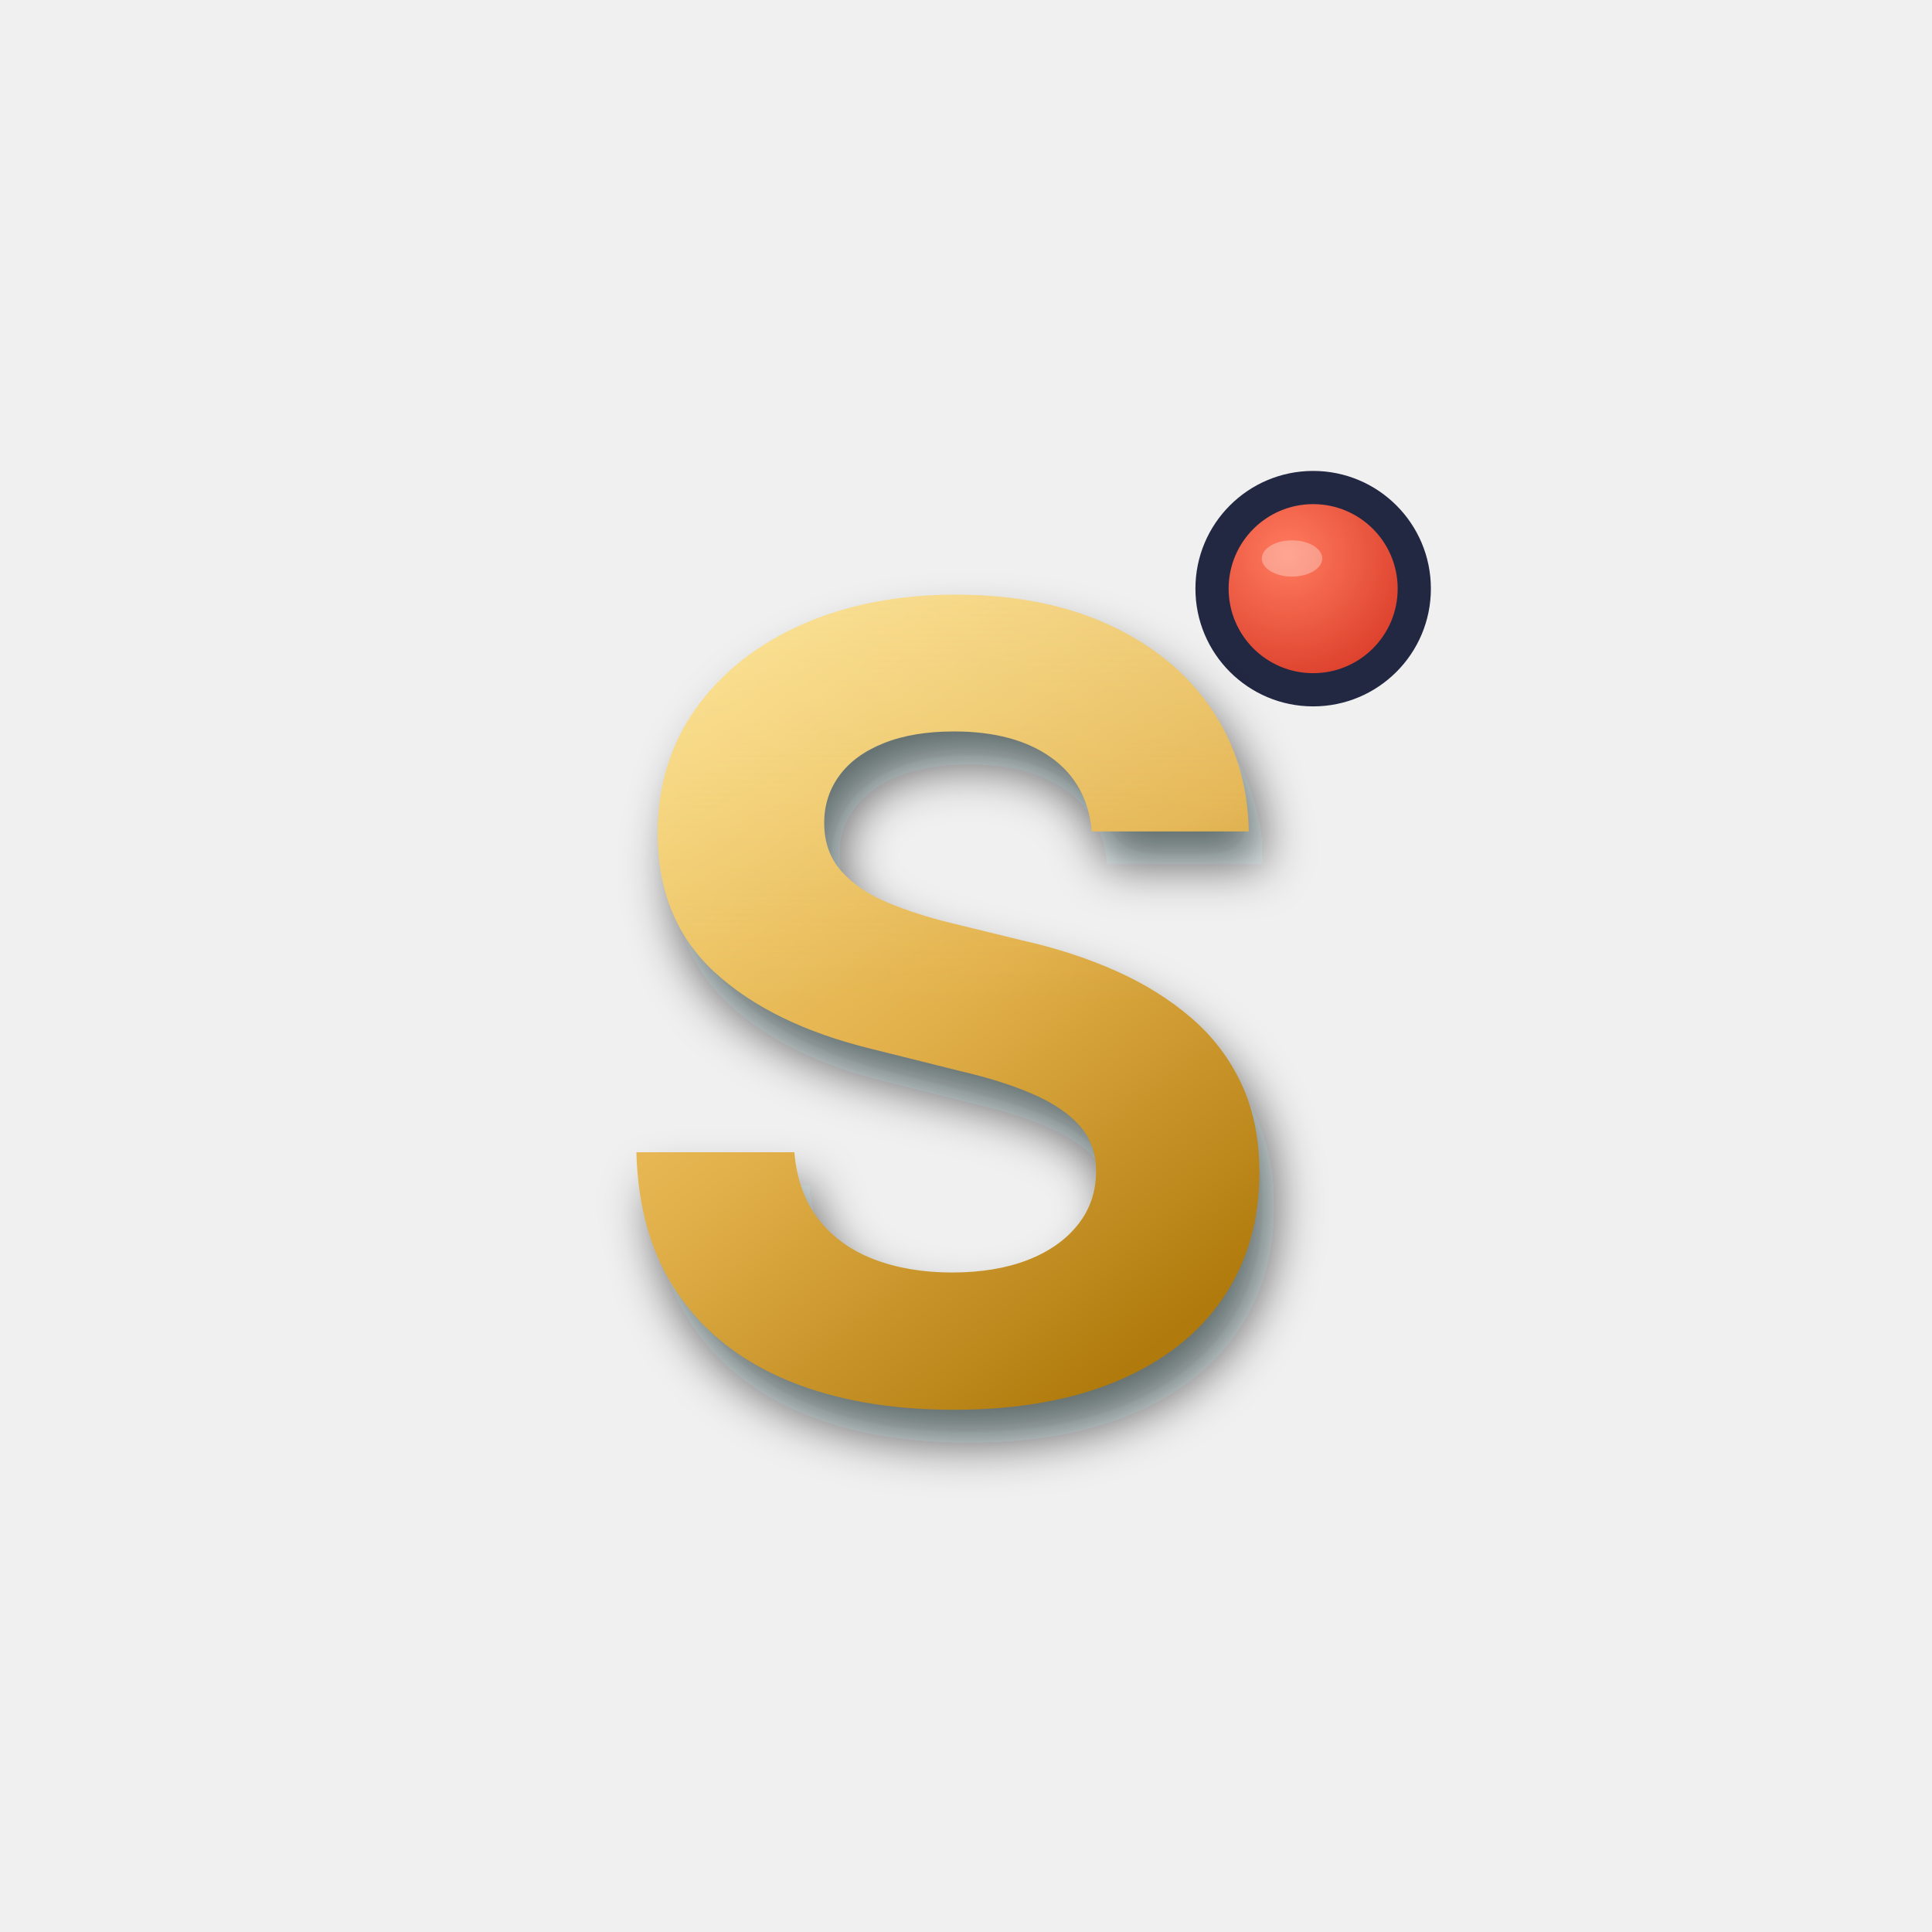
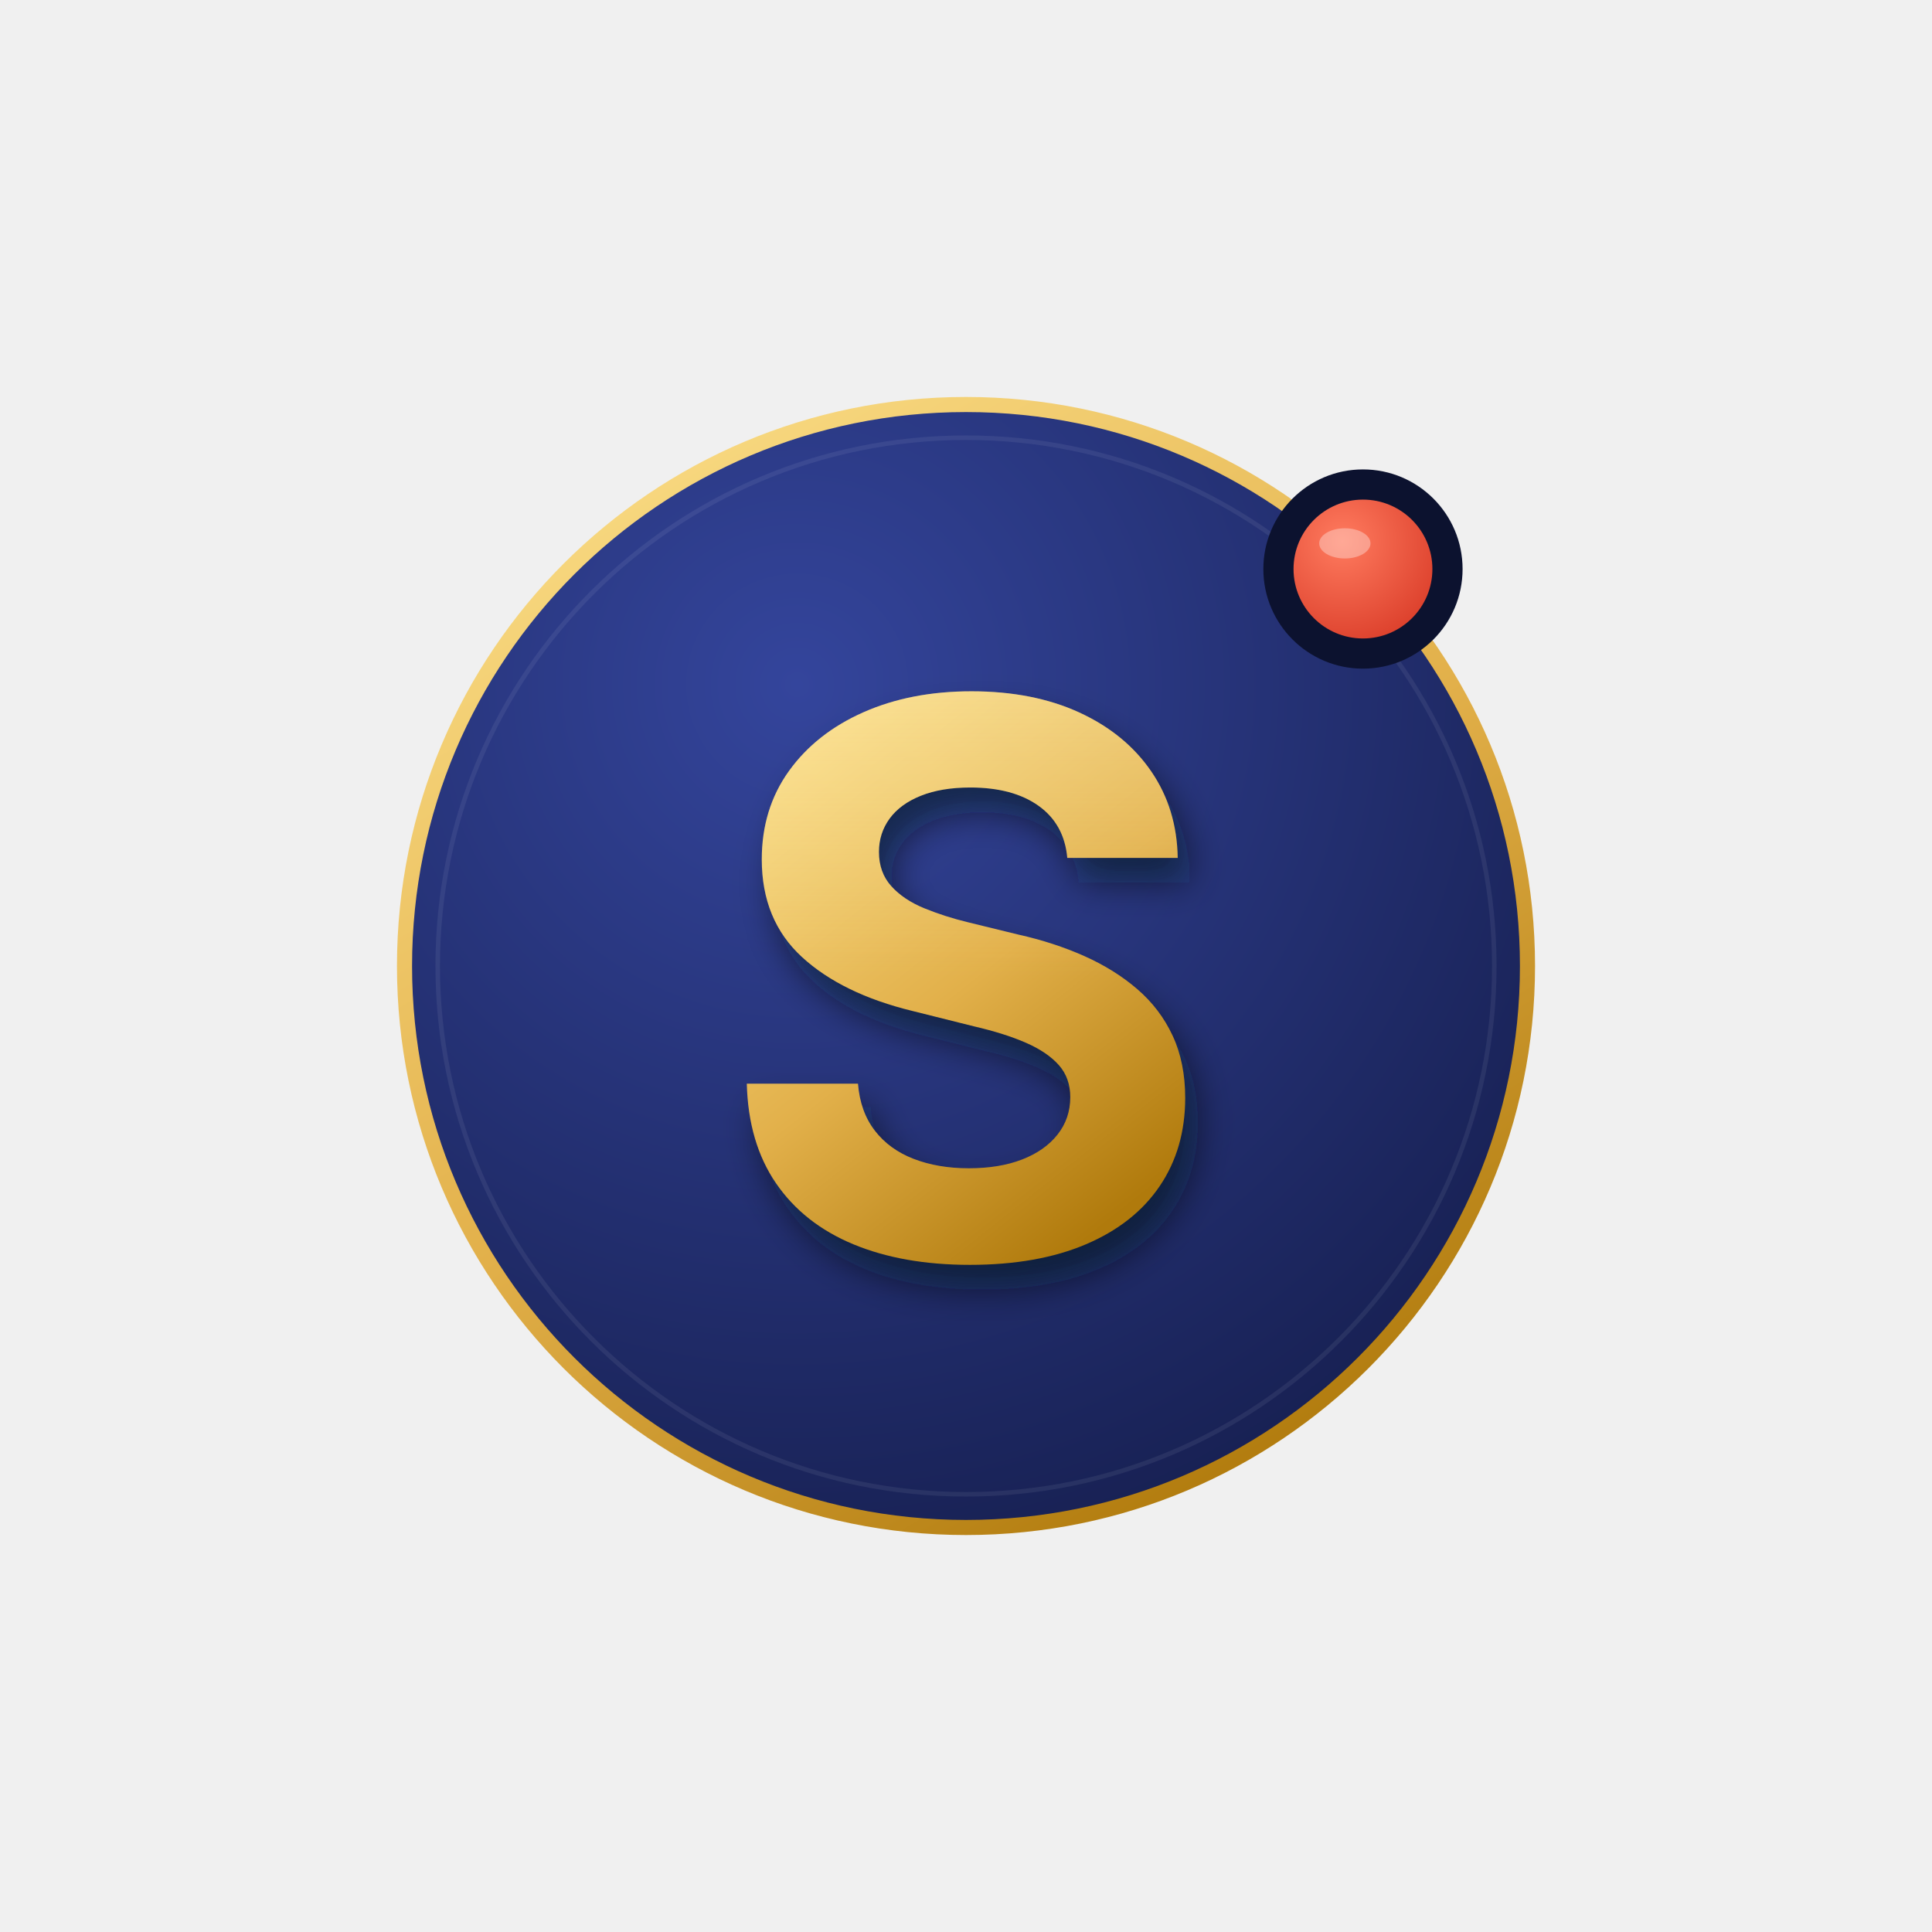
<svg xmlns="http://www.w3.org/2000/svg" viewBox="0 0 1024 1024" width="1024" height="1024">
  <defs>
    <linearGradient id="bg" x1="0" y1="0" x2="0.35" y2="1">
      <stop offset="0" stop-color="#2C3C8A" />
      <stop offset="1" stop-color="#0C122F" />
    </linearGradient>
    <radialGradient id="glow" cx="0.3" cy="0.2" r="0.7">
-       <stop offset="0" stop-color="#8E9CDA" stop-opacity="0.30" />
+       <stop offset="0" stop-color="#8E9CDA" stop-opacity="0.26" />
      <stop offset="1" stop-color="#8E9CDA" stop-opacity="0" />
+     </radialGradient>
+     <radialGradient id="disc" cx="0.35" cy="0.25" r="0.9">
+       <stop offset="0" stop-color="#34459C" />
+       <stop offset="1" stop-color="#141C4A" />
    </radialGradient>
    <linearGradient id="gold" x1="0.1" y1="0" x2="0.7" y2="1">
      <stop offset="0" stop-color="#FCE08A" />
      <stop offset="0.55" stop-color="#E2B04A" />
      <stop offset="1" stop-color="#B07A0C" />
    </linearGradient>
    <linearGradient id="edge" x1="0" y1="0" x2="0" y2="1">
      <stop offset="0" stop-color="#FFF4C8" stop-opacity="0.9" />
      <stop offset="0.5" stop-color="#FFF4C8" stop-opacity="0" />
    </linearGradient>
    <radialGradient id="red" cx="0.35" cy="0.3" r="0.8">
      <stop offset="0" stop-color="#FF7B5F" />
      <stop offset="1" stop-color="#DB3E2A" />
    </radialGradient>
    <filter id="soft" x="-10%" y="-10%" width="130%" height="130%">
-       <feGaussianBlur stdDeviation="16" />
+       <feGaussianBlur stdDeviation="12" />
    </filter>
  </defs>
  <g transform="translate(512 512) scale(0.8) translate(-512 -512)">
-     <path d="M503.701 806.0Q440.607 806.0 393.903 786.614Q347.2 767.227 321.116 729.159Q295.033 691.091 293.623 635.399H398.309Q400.424 661.836 414.171 679.636Q427.918 697.436 450.829 706.248Q473.74 715.06 502.644 715.06Q531.547 715.06 552.872 706.777Q574.197 698.493 586.181 683.337Q598.166 668.18 598.166 648.089Q598.166 630.112 587.415 617.952Q576.664 605.791 556.573 596.979Q536.482 588.167 507.578 581.47L449.772 567.018Q383.153 550.804 345.437 516.085Q307.722 481.366 307.722 424.264Q307.722 376.679 333.277 341.078Q358.832 305.478 403.42 285.739Q448.009 266 505.111 266Q563.27 266 606.625 285.915Q649.98 305.83 674.302 341.255Q698.623 376.679 699.328 422.854H595.346Q592.526 391.131 568.381 373.859Q544.236 356.587 504.054 356.587Q476.913 356.587 457.526 364.342Q438.14 372.097 428.094 385.843Q418.048 399.59 418.048 417.214Q418.048 436.601 429.68 449.466Q441.312 462.332 460.698 470.262Q480.085 478.193 501.939 483.48L549.523 495.112Q582.657 502.514 611.208 515.204Q639.758 527.893 661.26 546.398Q682.761 564.903 694.569 590.282Q706.377 615.661 706.377 648.794Q706.377 696.379 682.409 731.803Q658.44 767.227 612.97 786.614Q567.5 806.0 503.701 806.0Z" fill="#050819" fill-opacity="0.6" transform="translate(10 22)" filter="url(#soft)" />
-     <path d="M503.701 806.0Q440.607 806.0 393.903 786.614Q347.2 767.227 321.116 729.159Q295.033 691.091 293.623 635.399H398.309Q400.424 661.836 414.171 679.636Q427.918 697.436 450.829 706.248Q473.74 715.06 502.644 715.06Q531.547 715.06 552.872 706.777Q574.197 698.493 586.181 683.337Q598.166 668.18 598.166 648.089Q598.166 630.112 587.415 617.952Q576.664 605.791 556.573 596.979Q536.482 588.167 507.578 581.47L449.772 567.018Q383.153 550.804 345.437 516.085Q307.722 481.366 307.722 424.264Q307.722 376.679 333.277 341.078Q358.832 305.478 403.42 285.739Q448.009 266 505.111 266Q563.27 266 606.625 285.915Q649.98 305.83 674.302 341.255Q698.623 376.679 699.328 422.854H595.346Q592.526 391.131 568.381 373.859Q544.236 356.587 504.054 356.587Q476.913 356.587 457.526 364.342Q438.14 372.097 428.094 385.843Q418.048 399.59 418.048 417.214Q418.048 436.601 429.68 449.466Q441.312 462.332 460.698 470.262Q480.085 478.193 501.939 483.48L549.523 495.112Q582.657 502.514 611.208 515.204Q639.758 527.893 661.26 546.398Q682.761 564.903 694.569 590.282Q706.377 615.661 706.377 648.794Q706.377 696.379 682.409 731.803Q658.44 767.227 612.97 786.614Q567.5 806.0 503.701 806.0Z" fill="url(#gold)" />
-     <path d="M503.701 806.0Q440.607 806.0 393.903 786.614Q347.2 767.227 321.116 729.159Q295.033 691.091 293.623 635.399H398.309Q400.424 661.836 414.171 679.636Q427.918 697.436 450.829 706.248Q473.74 715.06 502.644 715.06Q531.547 715.06 552.872 706.777Q574.197 698.493 586.181 683.337Q598.166 668.18 598.166 648.089Q598.166 630.112 587.415 617.952Q576.664 605.791 556.573 596.979Q536.482 588.167 507.578 581.47L449.772 567.018Q383.153 550.804 345.437 516.085Q307.722 481.366 307.722 424.264Q307.722 376.679 333.277 341.078Q358.832 305.478 403.42 285.739Q448.009 266 505.111 266Q563.27 266 606.625 285.915Q649.98 305.83 674.302 341.255Q698.623 376.679 699.328 422.854H595.346Q592.526 391.131 568.381 373.859Q544.236 356.587 504.054 356.587Q476.913 356.587 457.526 364.342Q438.14 372.097 428.094 385.843Q418.048 399.59 418.048 417.214Q418.048 436.601 429.68 449.466Q441.312 462.332 460.698 470.262Q480.085 478.193 501.939 483.48L549.523 495.112Q582.657 502.514 611.208 515.204Q639.758 527.893 661.26 546.398Q682.761 564.903 694.569 590.282Q706.377 615.661 706.377 648.794Q706.377 696.379 682.409 731.803Q658.44 767.227 612.97 786.614Q567.5 806.0 503.701 806.0Z" fill="url(#edge)" fill-opacity="0.28" />
-   </g>
-   <g transform="translate(512 512) scale(0.8) translate(-512 -512)">
-     <circle cx="742" cy="262" r="78" fill="#0C122F" fill-opacity="0.9" />
-     <circle cx="742" cy="262" r="56" fill="url(#red)" />
-     <ellipse cx="728" cy="242" rx="20" ry="12" fill="#FFFFFF" fill-opacity="0.32" />
+     <circle cx="512" cy="512" r="372" fill="url(#disc)" />
+     <circle cx="512" cy="512" r="350" fill="none" stroke="#FFFFFF" stroke-opacity="0.07" stroke-width="3" />
+     <circle cx="512" cy="512" r="372" fill="none" stroke="url(#gold)" stroke-width="10" />
+     <path d="M514.604 710.0Q470.205 710.0 437.339 696.358Q404.474 682.715 386.119 655.927Q367.764 629.138 366.772 589.948H440.44Q441.928 608.551 451.602 621.077Q461.275 633.603 477.398 639.804Q493.521 646.005 513.86 646.005Q534.2 646.005 549.206 640.176Q564.213 634.347 572.646 623.681Q581.08 613.016 581.08 598.877Q581.08 586.227 573.514 577.67Q565.949 569.112 551.811 562.911Q537.672 556.71 517.333 551.997L476.654 541.828Q429.774 530.418 403.234 505.986Q376.693 481.554 376.693 441.371Q376.693 407.885 394.676 382.833Q412.659 357.781 444.037 343.89Q475.414 330 515.597 330Q556.523 330 587.033 344.014Q617.542 358.029 634.657 382.957Q651.772 407.885 652.268 440.379H579.095Q577.111 418.055 560.12 405.901Q543.129 393.747 514.852 393.747Q495.753 393.747 482.111 399.204Q468.469 404.661 461.399 414.334Q454.33 424.008 454.33 436.41Q454.33 450.052 462.516 459.106Q470.701 468.159 484.343 473.74Q497.986 479.321 513.364 483.042L546.85 491.227Q570.166 496.436 590.257 505.366Q610.349 514.295 625.479 527.317Q640.61 540.339 648.919 558.198Q657.228 576.057 657.228 599.373Q657.228 632.859 640.362 657.787Q623.495 682.715 591.497 696.358Q559.5 710.0 514.604 710.0Z" fill="#050819" fill-opacity="0.55" transform="translate(8 16)" filter="url(#soft)" />
+     <path d="M514.604 710.0Q470.205 710.0 437.339 696.358Q404.474 682.715 386.119 655.927Q367.764 629.138 366.772 589.948H440.44Q441.928 608.551 451.602 621.077Q461.275 633.603 477.398 639.804Q493.521 646.005 513.86 646.005Q534.2 646.005 549.206 640.176Q564.213 634.347 572.646 623.681Q581.08 613.016 581.08 598.877Q581.08 586.227 573.514 577.67Q565.949 569.112 551.811 562.911Q537.672 556.71 517.333 551.997L476.654 541.828Q429.774 530.418 403.234 505.986Q376.693 481.554 376.693 441.371Q376.693 407.885 394.676 382.833Q412.659 357.781 444.037 343.89Q475.414 330 515.597 330Q556.523 330 587.033 344.014Q617.542 358.029 634.657 382.957Q651.772 407.885 652.268 440.379H579.095Q577.111 418.055 560.12 405.901Q543.129 393.747 514.852 393.747Q495.753 393.747 482.111 399.204Q468.469 404.661 461.399 414.334Q454.33 424.008 454.33 436.41Q454.33 450.052 462.516 459.106Q470.701 468.159 484.343 473.74Q497.986 479.321 513.364 483.042L546.85 491.227Q570.166 496.436 590.257 505.366Q610.349 514.295 625.479 527.317Q640.61 540.339 648.919 558.198Q657.228 576.057 657.228 599.373Q657.228 632.859 640.362 657.787Q623.495 682.715 591.497 696.358Q559.5 710.0 514.604 710.0Z" fill="url(#gold)" />
+     <path d="M514.604 710.0Q470.205 710.0 437.339 696.358Q404.474 682.715 386.119 655.927Q367.764 629.138 366.772 589.948H440.44Q441.928 608.551 451.602 621.077Q461.275 633.603 477.398 639.804Q493.521 646.005 513.86 646.005Q534.2 646.005 549.206 640.176Q564.213 634.347 572.646 623.681Q581.08 613.016 581.08 598.877Q581.08 586.227 573.514 577.67Q565.949 569.112 551.811 562.911Q537.672 556.71 517.333 551.997L476.654 541.828Q429.774 530.418 403.234 505.986Q376.693 481.554 376.693 441.371Q376.693 407.885 394.676 382.833Q412.659 357.781 444.037 343.89Q475.414 330 515.597 330Q556.523 330 587.033 344.014Q617.542 358.029 634.657 382.957Q651.772 407.885 652.268 440.379H579.095Q577.111 418.055 560.12 405.901Q543.129 393.747 514.852 393.747Q495.753 393.747 482.111 399.204Q468.469 404.661 461.399 414.334Q454.33 424.008 454.33 436.41Q454.33 450.052 462.516 459.106Q470.701 468.159 484.343 473.74Q497.986 479.321 513.364 483.042L546.85 491.227Q570.166 496.436 590.257 505.366Q610.349 514.295 625.479 527.317Q640.61 540.339 648.919 558.198Q657.228 576.057 657.228 599.373Q657.228 632.859 640.362 657.787Q623.495 682.715 591.497 696.358Q559.5 710.0 514.604 710.0Z" fill="url(#edge)" fill-opacity="0.28" />
+     <circle cx="775" cy="249" r="66" fill="#0C122F" />
+     <circle cx="775" cy="249" r="46" fill="url(#red)" />
+     <ellipse cx="763" cy="232" rx="17" ry="10" fill="#FFFFFF" fill-opacity="0.34" />
  </g>
</svg>
